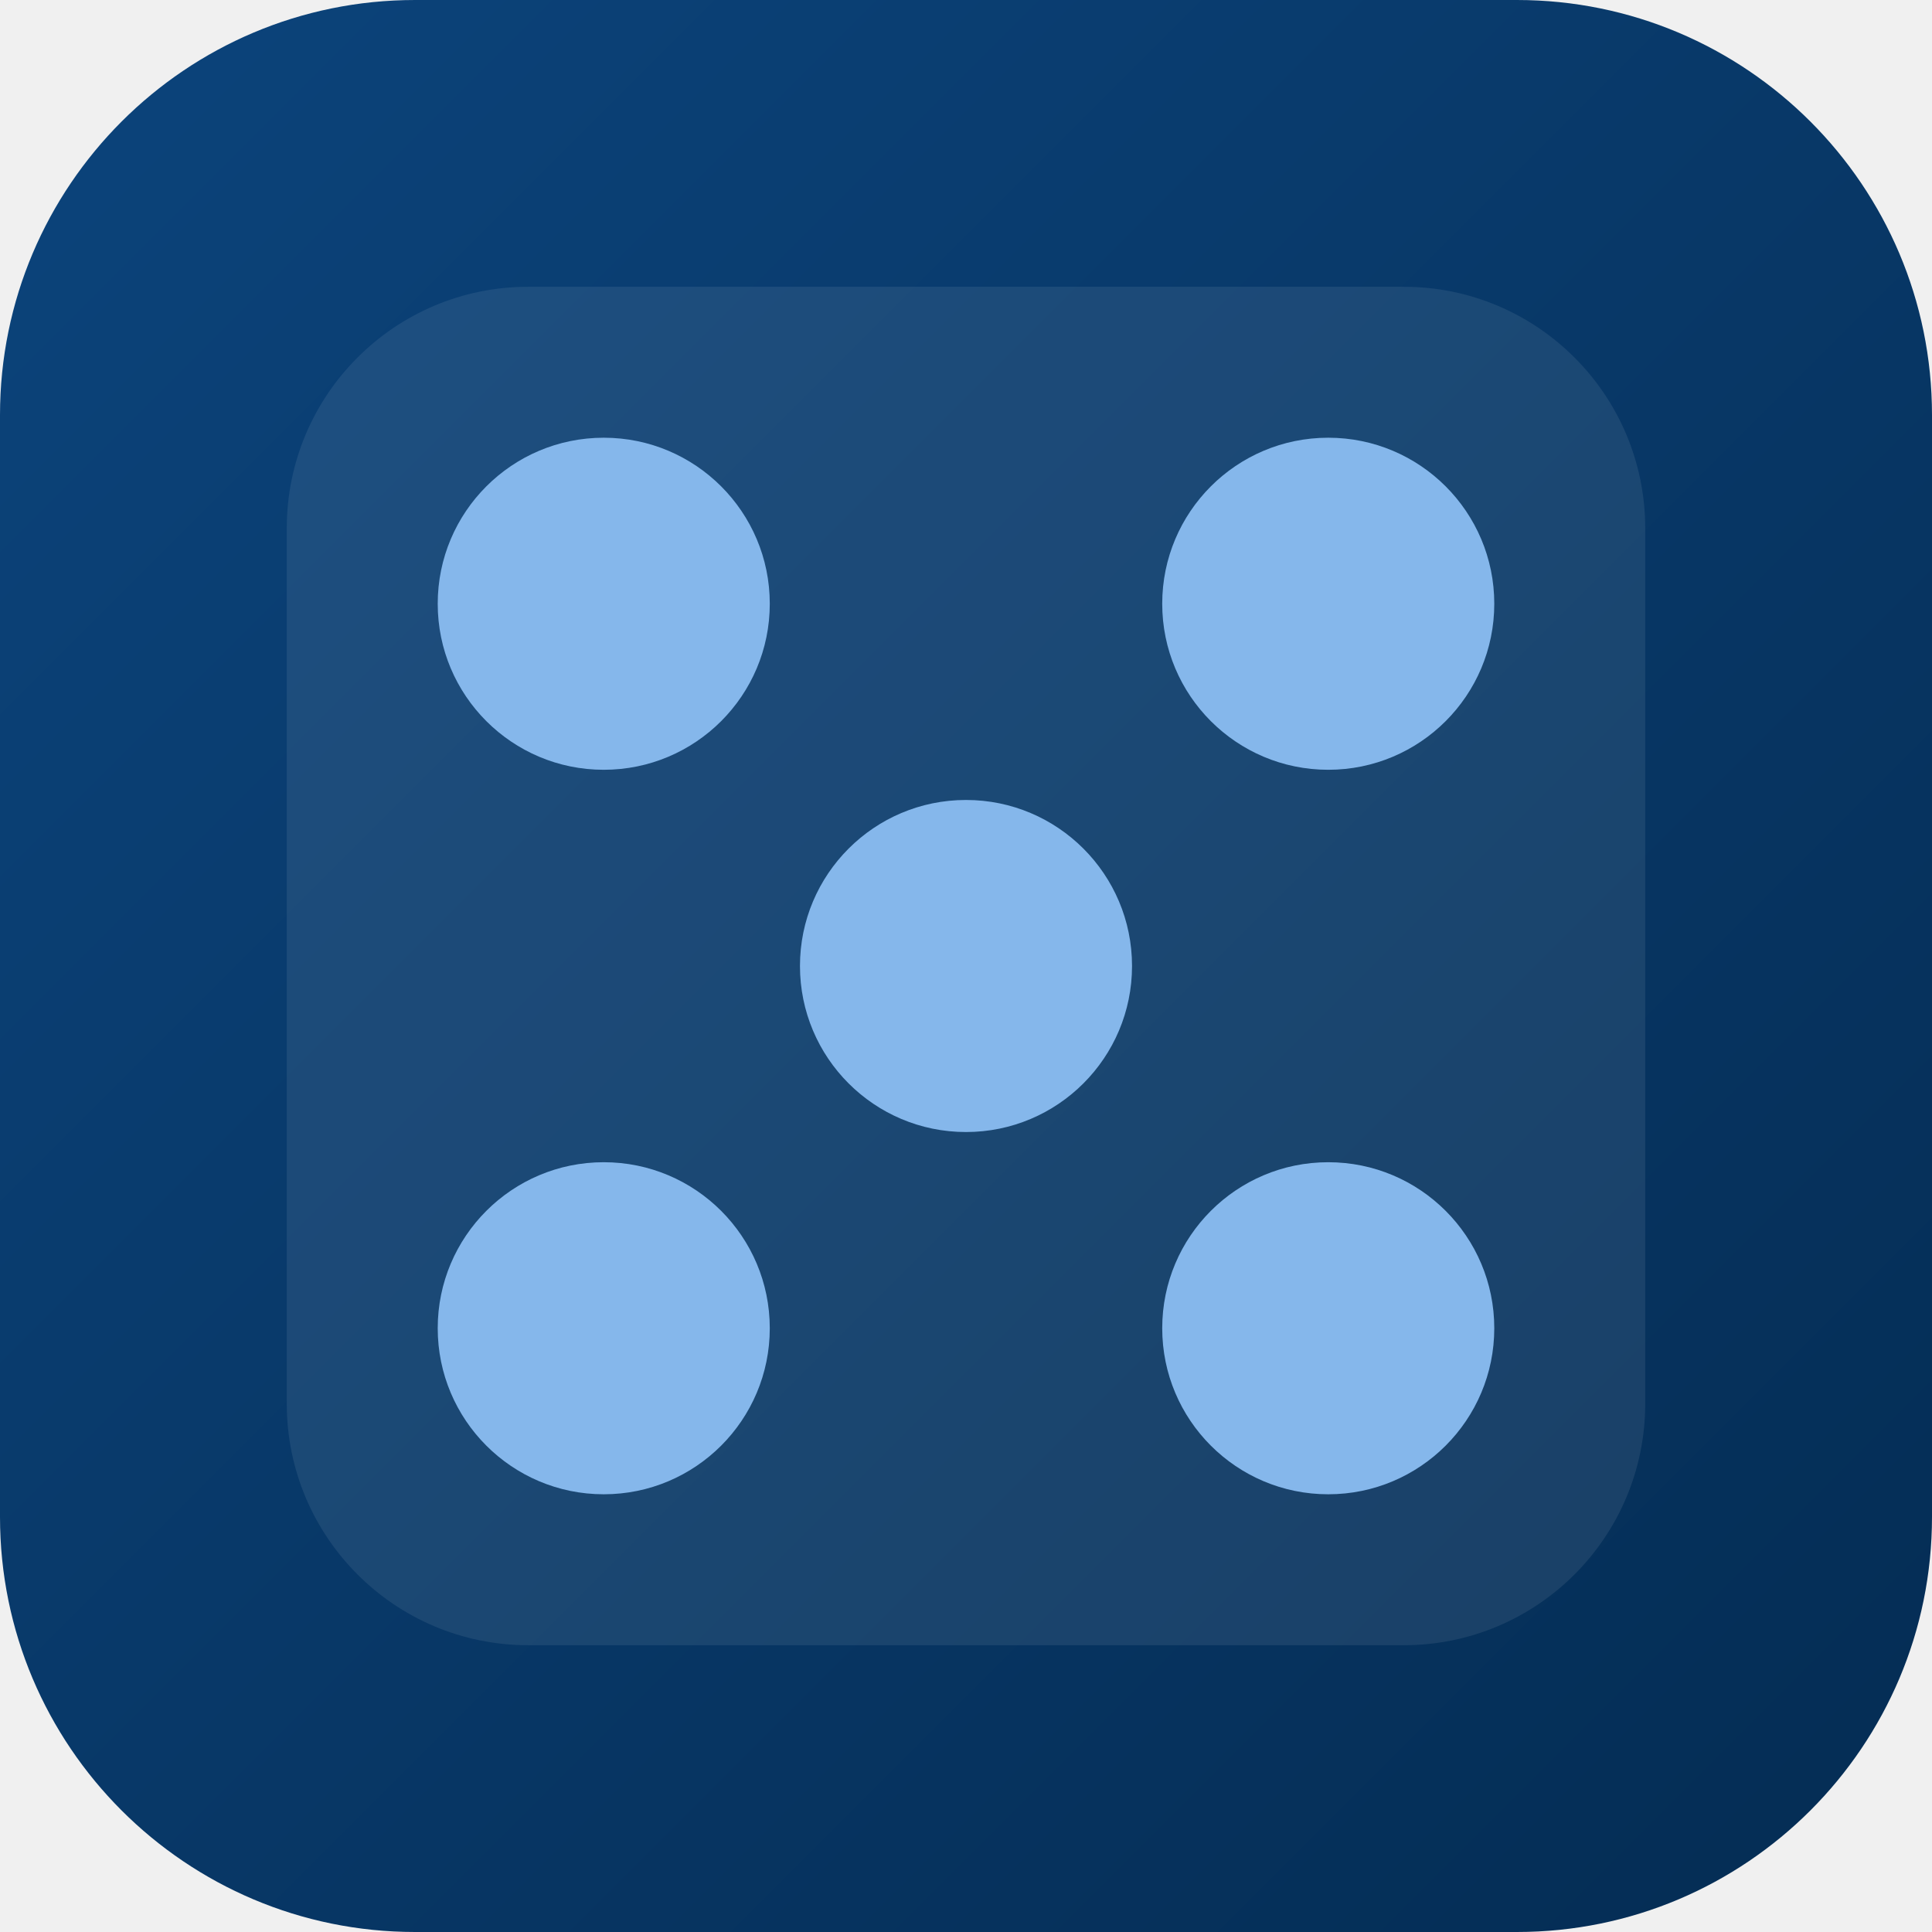
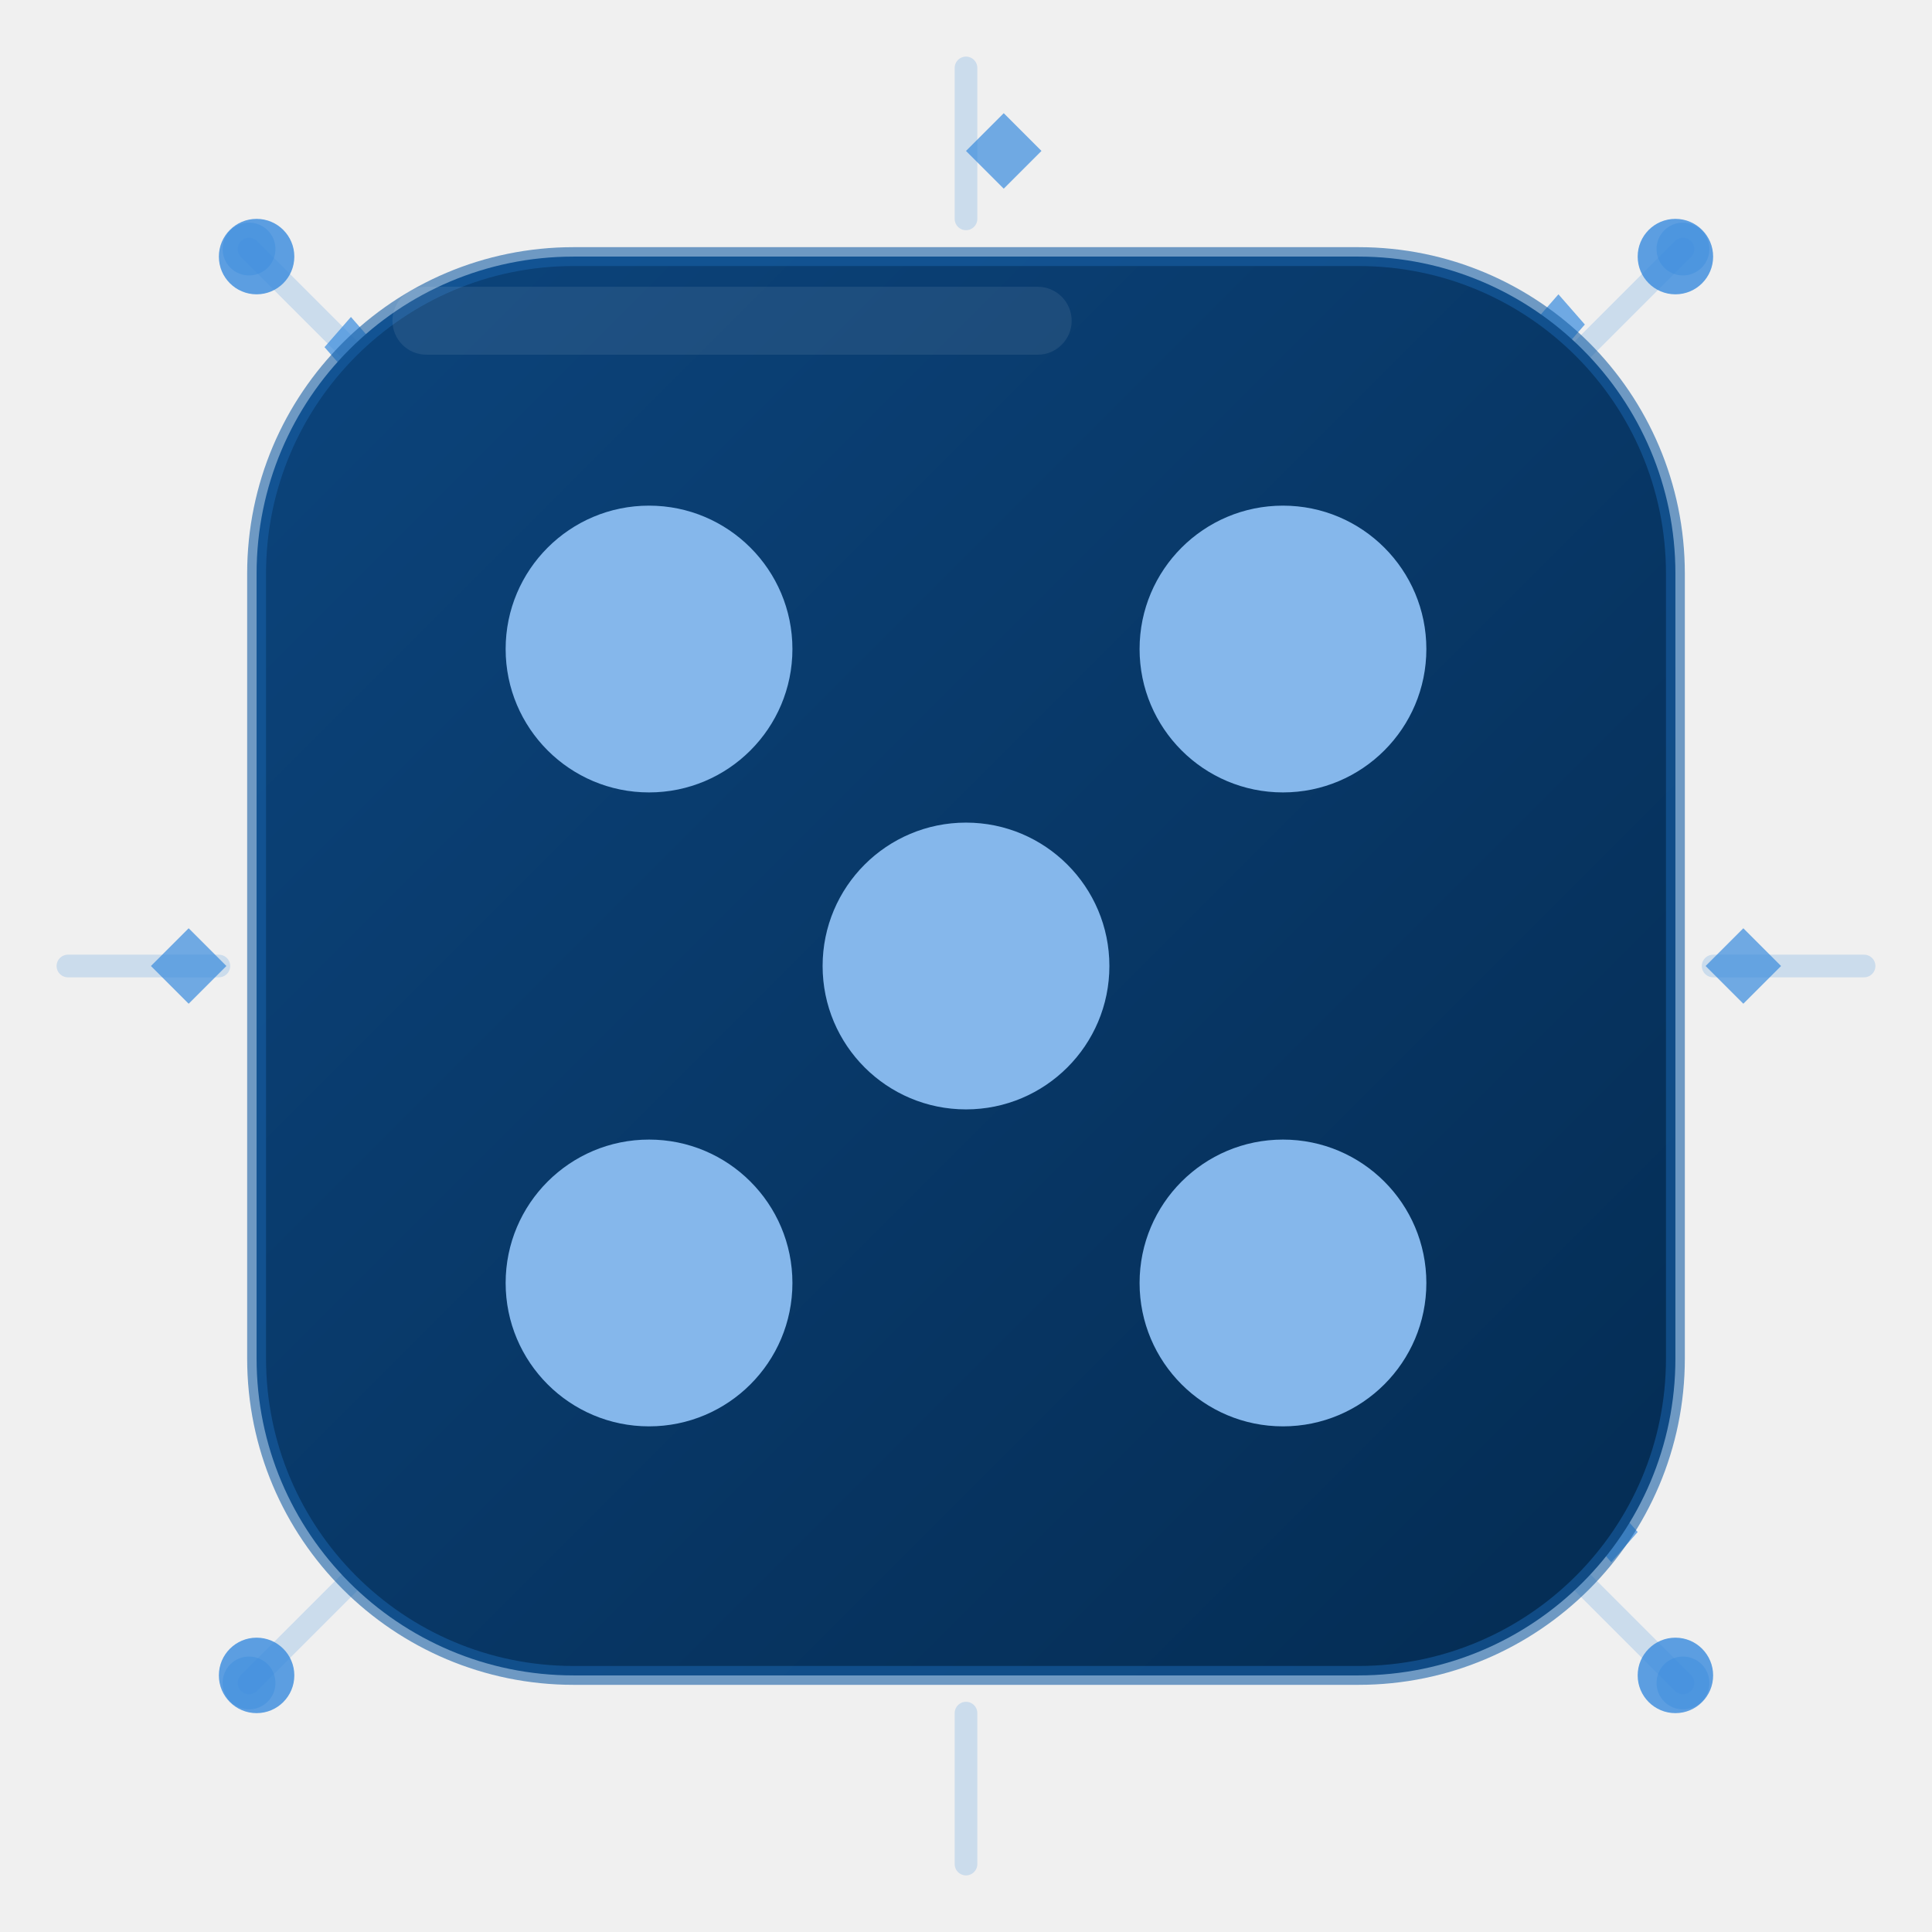
<svg xmlns="http://www.w3.org/2000/svg" viewBox="0 0 512 512" width="512" height="512">
  <defs>
    <linearGradient id="bg" x1="0" y1="0" x2="1" y2="1">
      <stop offset="0%" stop-color="#0C447C" />
      <stop offset="100%" stop-color="#042C53" />
    </linearGradient>
  </defs>
-   <rect width="512" height="512" rx="110" fill="url(#bg)" />
-   <rect x="76" y="76" width="360" height="360" rx="64" fill="white" opacity="0.08" />
-   <circle cx="160" cy="160" r="44" fill="#85B7EB" />
-   <circle cx="352" cy="160" r="44" fill="#85B7EB" />
-   <circle cx="256" cy="256" r="44" fill="#85B7EB" />
-   <circle cx="160" cy="352" r="44" fill="#85B7EB" />
-   <circle cx="352" cy="352" r="44" fill="#85B7EB" />
+   <g opacity="0.2" stroke="#378ADD" stroke-width="6" stroke-linecap="round">
+     <line x1="256" y1="18" x2="256" y2="58" />
+     <line x1="256" y1="454" x2="256" y2="494" />
+     <line x1="18" y1="256" x2="58" y2="256" />
+     <line x1="454" y1="256" x2="494" y2="256" />
+     <line x1="66" y1="66" x2="96" y2="96" />
+     <line x1="416" y1="416" x2="446" y2="446" />
+     <line x1="446" y1="66" x2="416" y2="96" />
+     <line x1="66" y1="446" x2="96" y2="416" />
+   </g>
+   <g fill="#378ADD" opacity="0.7">
+     <path d="M40 256 L50 246 L60 256 L50 266 Z" />
+     <path d="M452 256 L462 246 L472 256 L462 266 Z" />
+     <path d="M256 40 L266 30 L276 40 L266 50 Z" />
+     <path d="M406 86 L413 78 L420 86 L413 94 Z" />
+     <path d="M86 406 L93 398 L100 406 L93 414 Z" />
+     <path d="M420 406 L427 398 L434 406 L427 414 Z" />
+     <path d="M86 92 L93 84 L100 92 L93 100 Z" />
+   </g>
+   <circle cx="66" cy="66" r="7" fill="#378ADD" opacity="0.4" />
+   <circle cx="446" cy="66" r="7" fill="#378ADD" opacity="0.4" />
+   <circle cx="66" cy="446" r="7" fill="#378ADD" opacity="0.4" />
+   <circle cx="446" cy="446" r="7" fill="#378ADD" opacity="0.4" />
+   <rect x="68" y="68" width="376" height="376" rx="84" fill="url(#bg)" />
+   <rect x="68" y="68" width="376" height="376" rx="84" fill="none" stroke="#185FA5" stroke-width="5" opacity="0.6" />
+   <rect x="104" y="76" width="180" height="18" rx="9" fill="white" opacity="0.08" />
+   <circle cx="172" cy="172" r="38" fill="#85B7EB" />
+   <circle cx="340" cy="172" r="38" fill="#85B7EB" />
+   <circle cx="256" cy="256" r="38" fill="#85B7EB" />
+   <circle cx="172" cy="340" r="38" fill="#85B7EB" />
+   <circle cx="340" cy="340" r="38" fill="#85B7EB" />
+   <circle cx="68" cy="68" r="10" fill="#378ADD" opacity="0.8" />
+   <circle cx="444" cy="68" r="10" fill="#378ADD" opacity="0.8" />
+   <circle cx="68" cy="444" r="10" fill="#378ADD" opacity="0.8" />
+   <circle cx="444" cy="444" r="10" fill="#378ADD" opacity="0.8" />
</svg>
